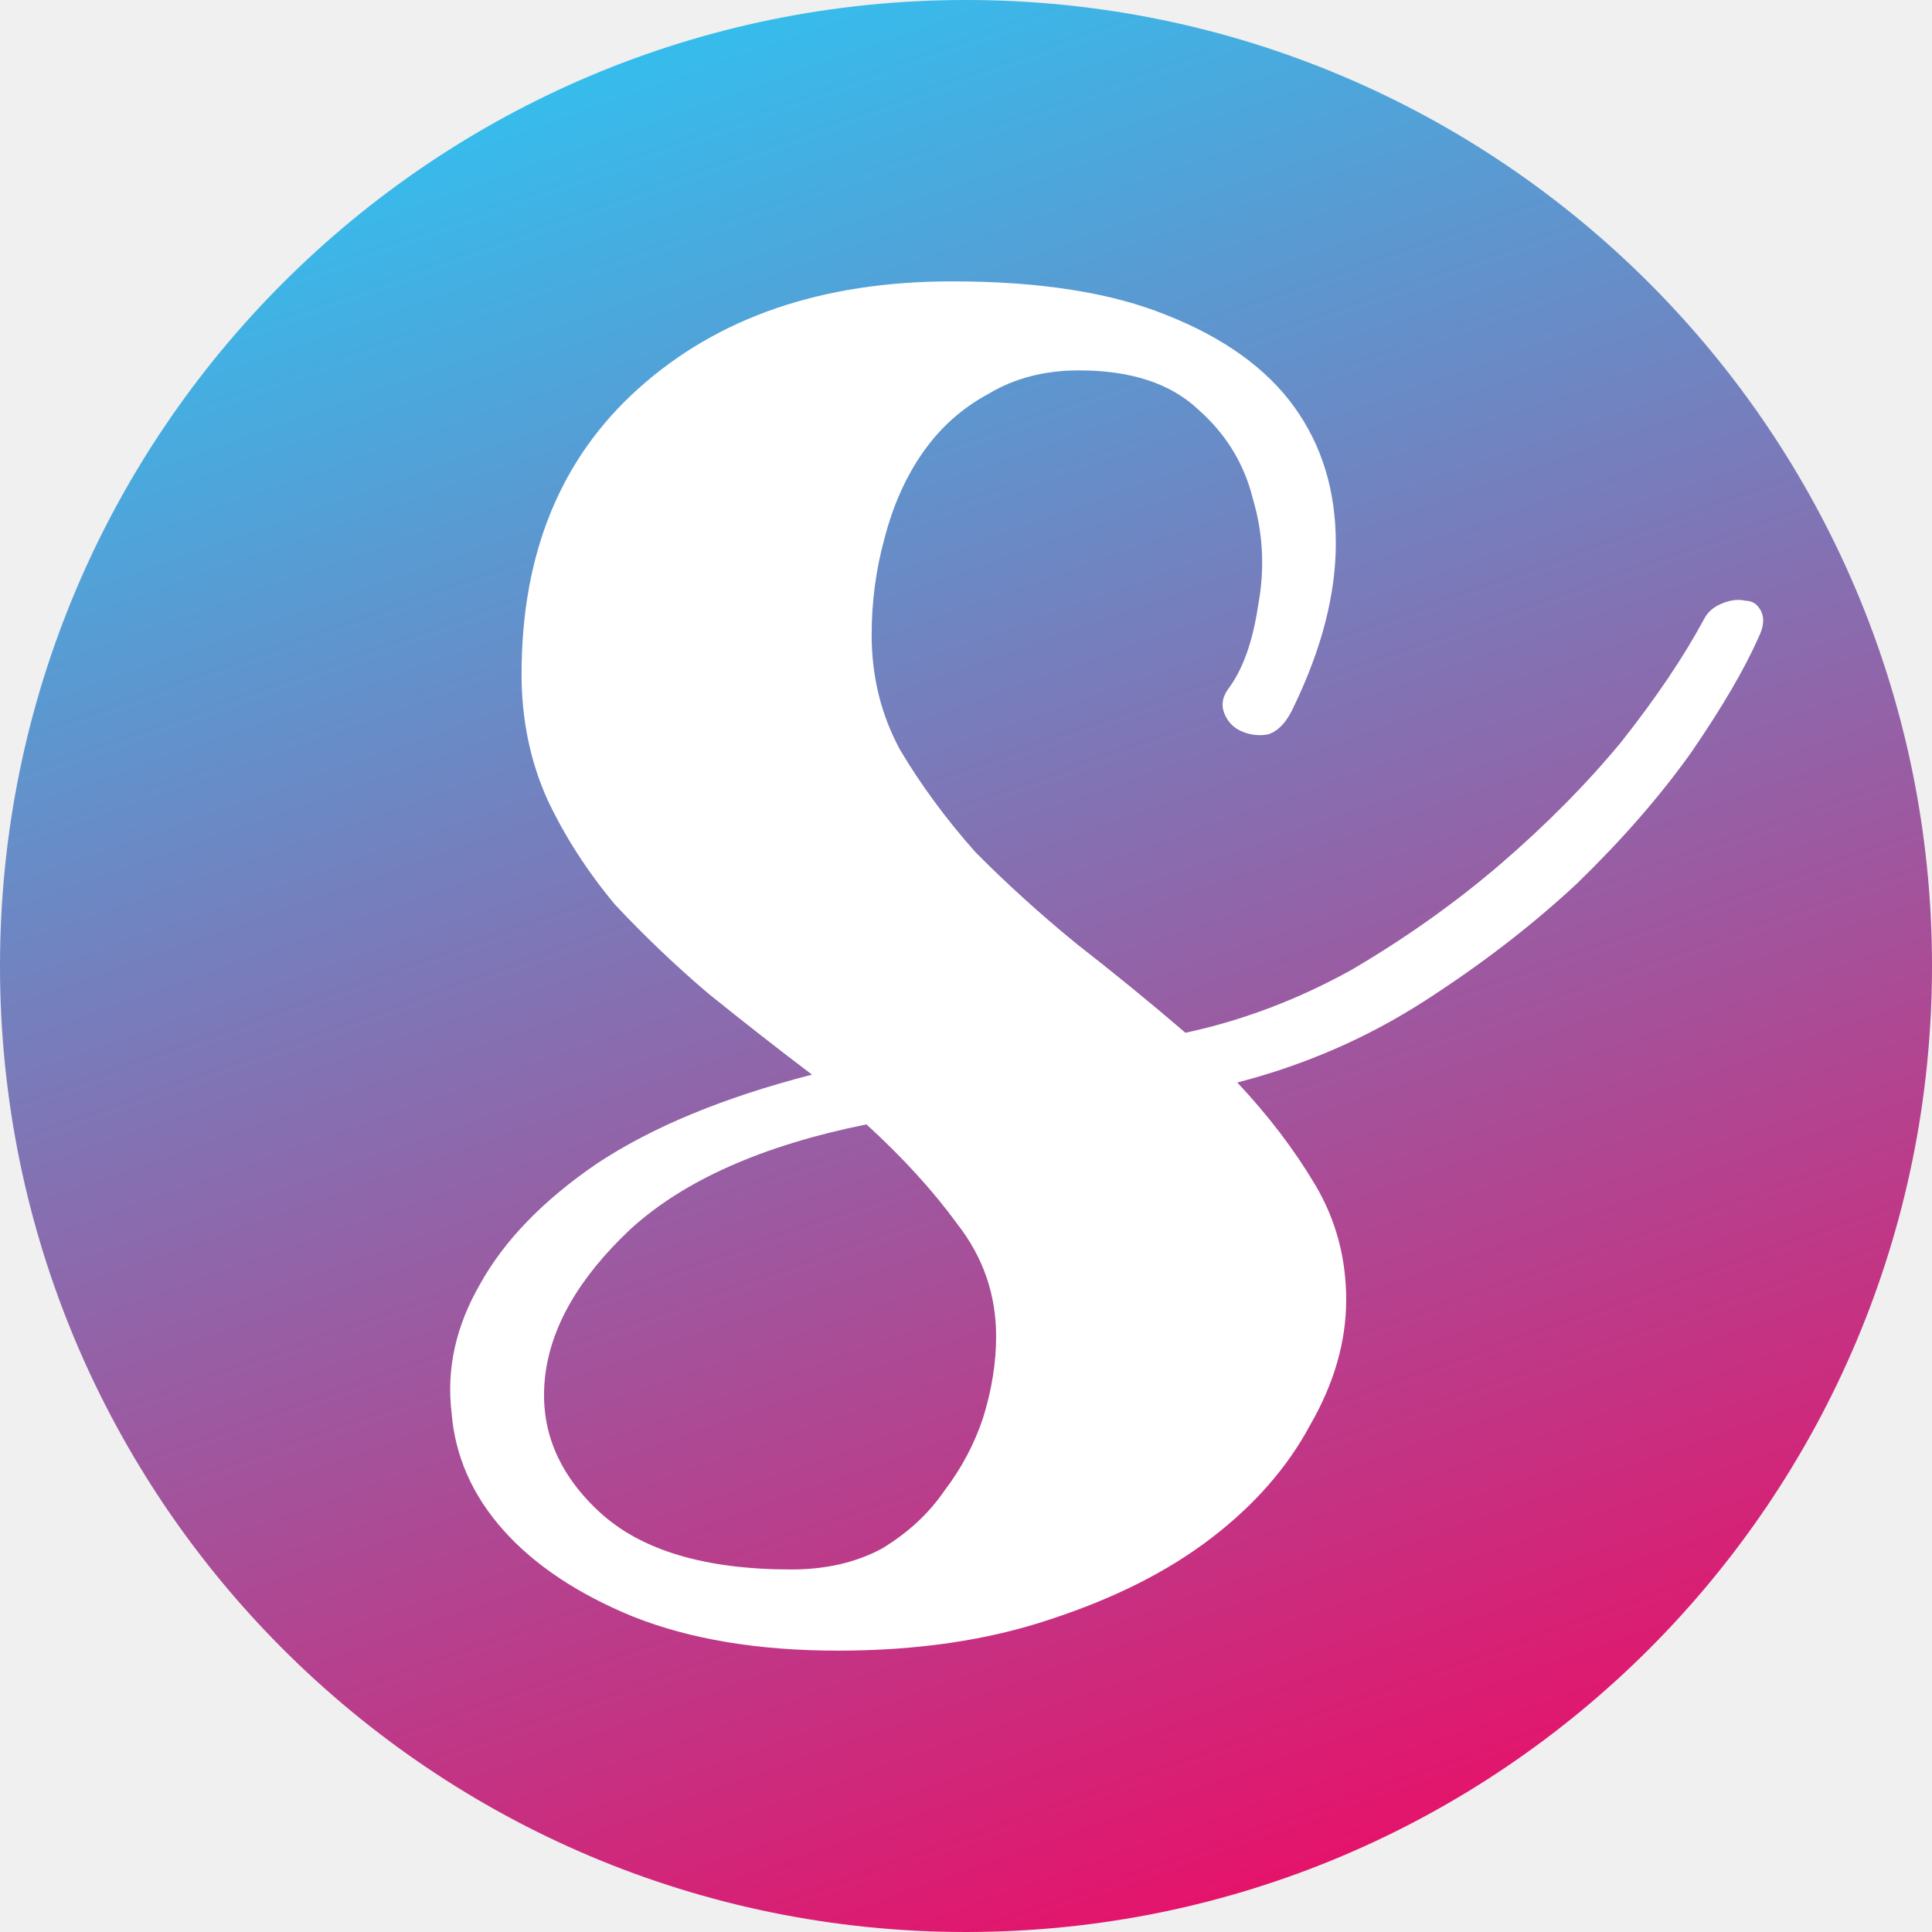
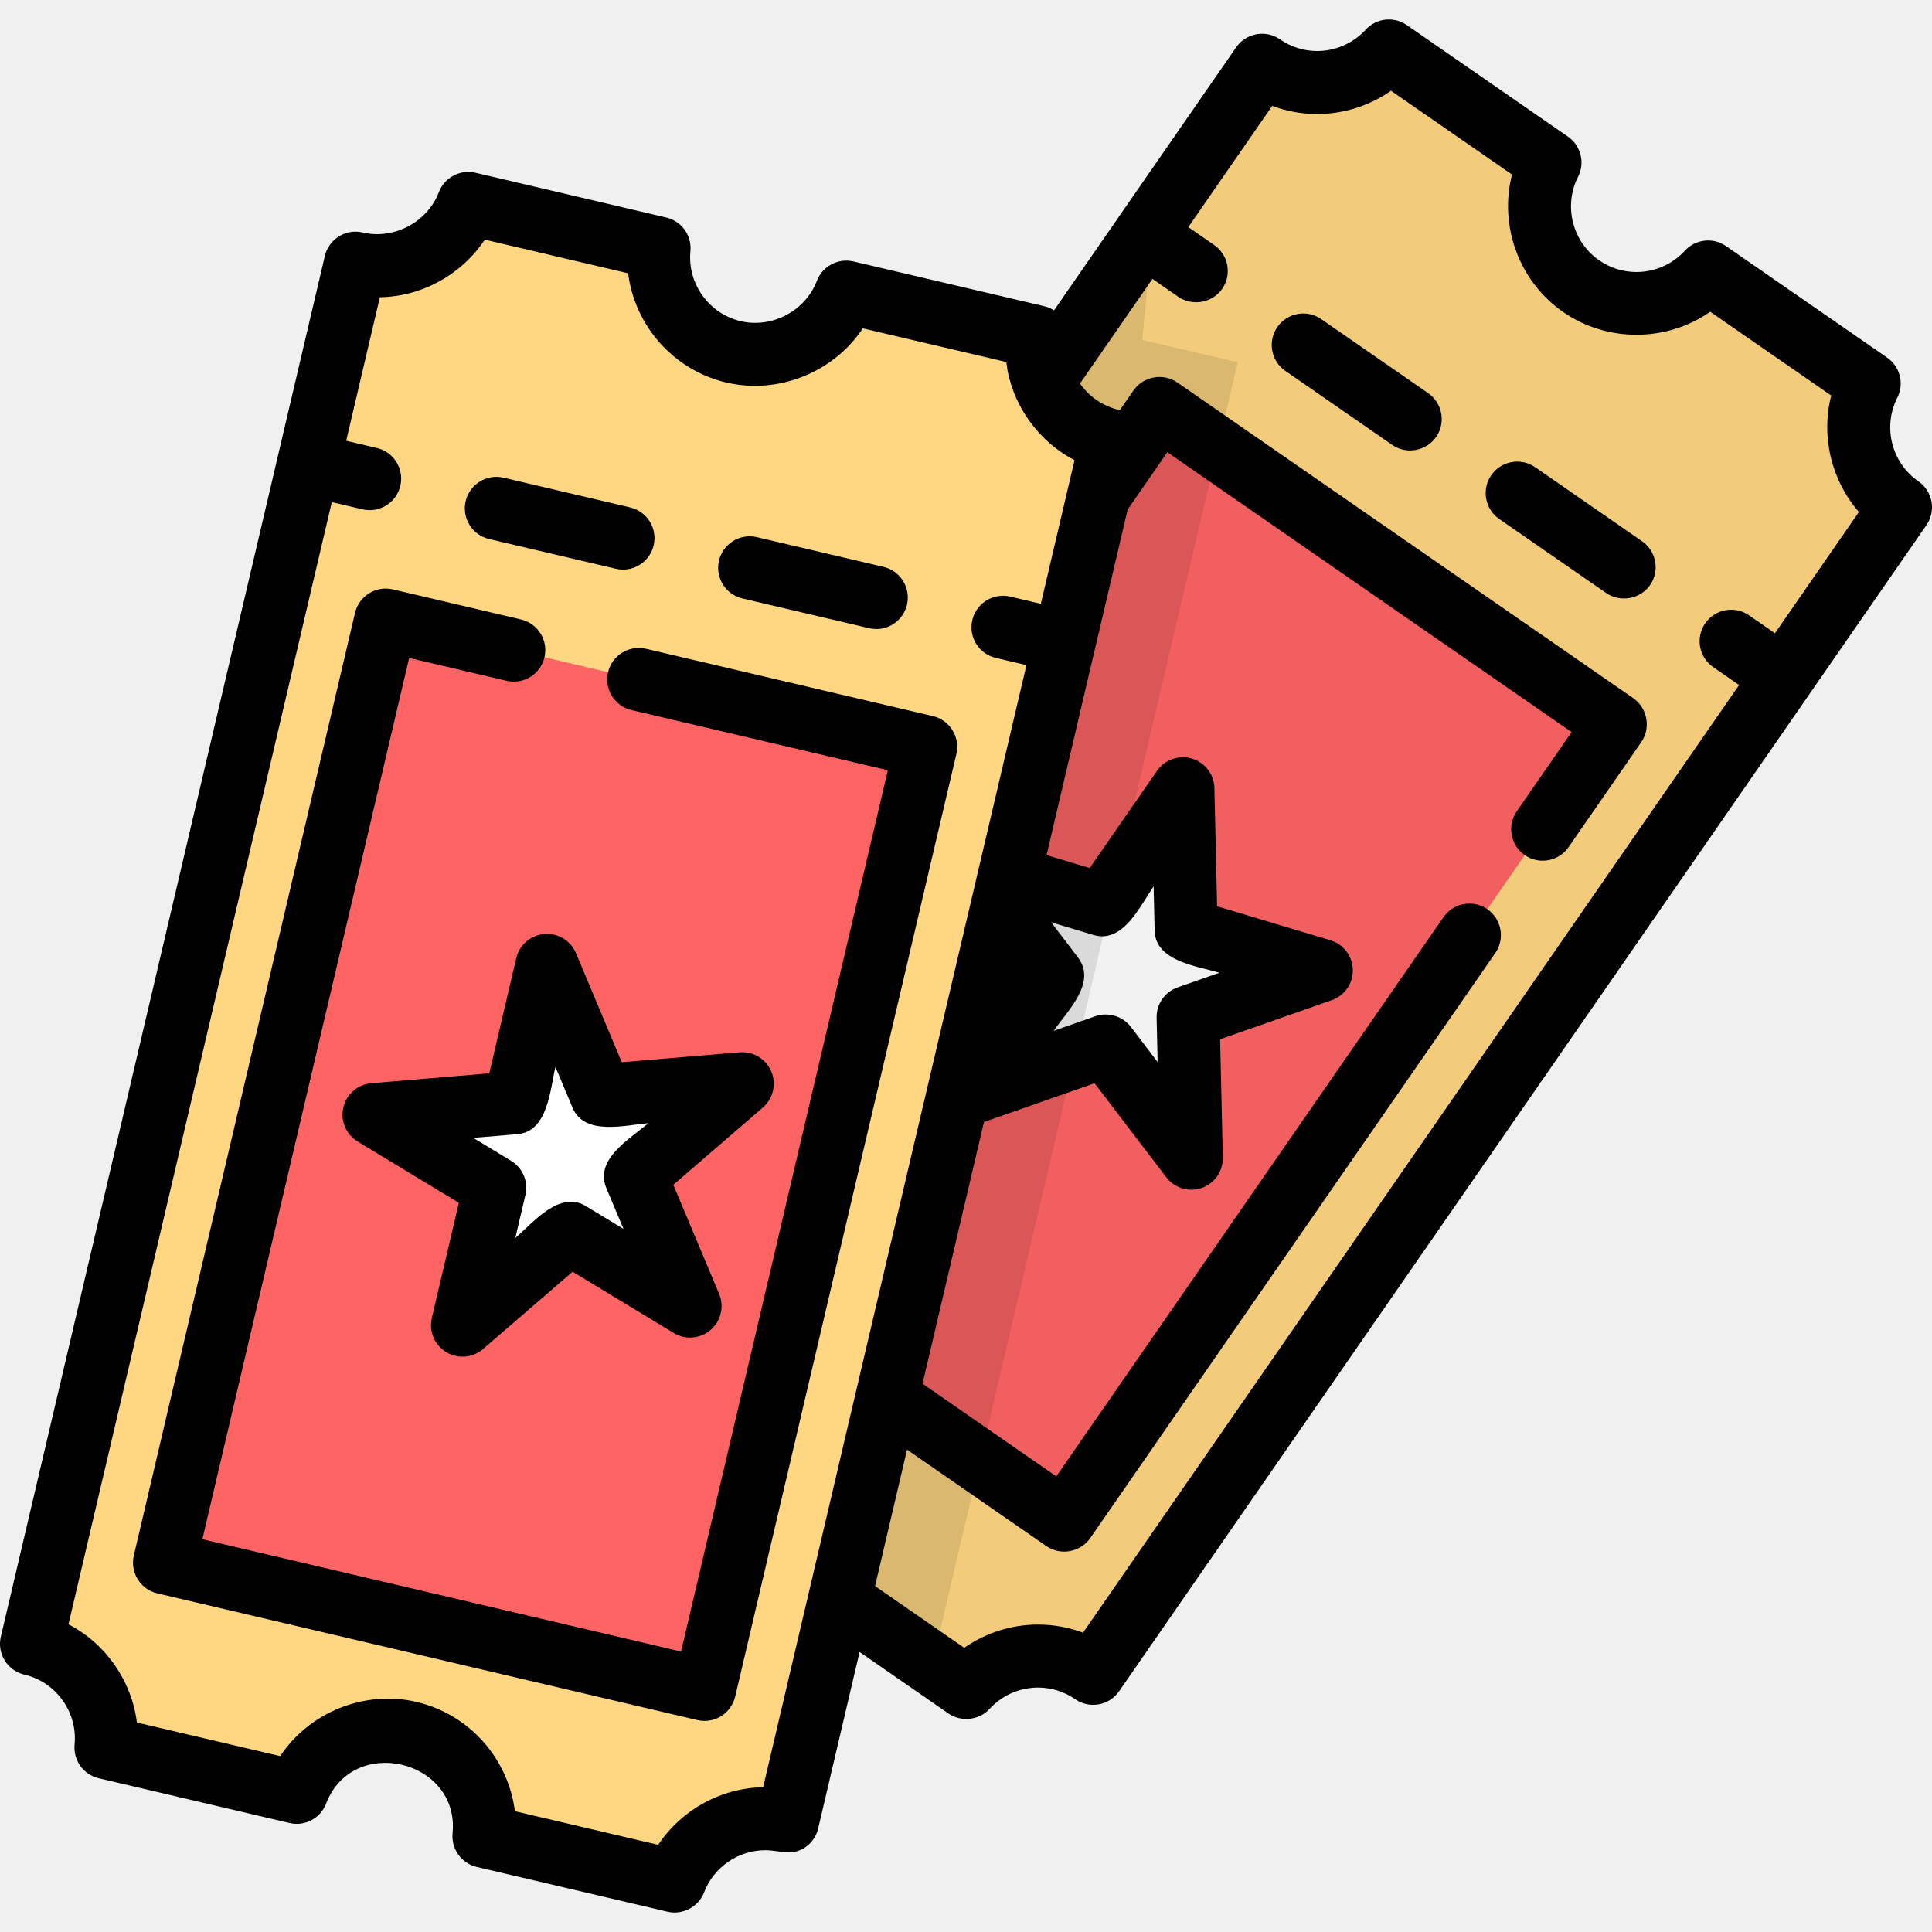
- <svg xmlns="http://www.w3.org/2000/svg" width="103" height="103" viewBox="0 0 103 103" fill="none">
-   <circle cx="51.5" cy="51.5" r="51.5" fill="url(#paint0_linear_4_64)" />
-   <path d="M44.672 88C40.433 88 36.792 87.395 33.751 86.186C30.801 84.976 28.497 83.44 26.838 81.579C25.179 79.718 24.258 77.625 24.073 75.298C23.797 72.972 24.304 70.692 25.594 68.459C26.884 66.133 28.958 63.992 31.815 62.038C34.764 60.084 38.589 58.502 43.29 57.292C41.447 55.897 39.603 54.454 37.76 52.966C36.009 51.477 34.35 49.895 32.783 48.22C31.308 46.452 30.11 44.591 29.188 42.637C28.267 40.59 27.806 38.356 27.806 35.937C27.806 29.516 29.88 24.445 34.027 20.723C38.267 16.908 43.843 15 50.755 15C55.456 15 59.281 15.605 62.23 16.814C65.272 18.024 67.53 19.653 69.004 21.7C70.479 23.747 71.216 26.166 71.216 28.958C71.216 31.657 70.479 34.541 69.004 37.612C68.636 38.449 68.175 38.961 67.622 39.147C67.161 39.24 66.7 39.194 66.239 39.008C65.779 38.822 65.456 38.496 65.272 38.031C65.087 37.565 65.18 37.1 65.548 36.635C66.285 35.611 66.792 34.169 67.069 32.308C67.438 30.354 67.345 28.446 66.792 26.585C66.332 24.724 65.364 23.142 63.889 21.839C62.414 20.444 60.295 19.746 57.53 19.746C55.686 19.746 54.073 20.164 52.691 21.002C51.308 21.746 50.156 22.77 49.235 24.073C48.313 25.375 47.622 26.911 47.161 28.679C46.7 30.354 46.47 32.075 46.47 33.843C46.47 36.077 46.977 38.124 47.99 39.985C49.096 41.846 50.433 43.66 52 45.428C53.659 47.103 55.456 48.732 57.391 50.314C59.419 51.895 61.355 53.477 63.198 55.059C66.239 54.408 69.189 53.291 72.046 51.709C74.903 50.034 77.53 48.173 79.926 46.126C82.415 43.986 84.581 41.799 86.424 39.566C88.267 37.24 89.742 35.053 90.848 33.006C91.032 32.633 91.355 32.354 91.816 32.168C92.276 31.982 92.691 31.936 93.06 32.029C93.429 32.029 93.705 32.215 93.889 32.587C94.074 32.959 94.028 33.425 93.751 33.983C93.014 35.658 91.816 37.705 90.157 40.124C88.498 42.451 86.47 44.777 84.074 47.103C81.677 49.337 78.958 51.43 75.917 53.384C72.875 55.338 69.557 56.781 65.963 57.711C67.622 59.479 69.004 61.294 70.11 63.155C71.216 65.016 71.769 67.063 71.769 69.296C71.769 71.53 71.124 73.763 69.834 75.996C68.636 78.229 66.885 80.23 64.58 81.998C62.276 83.766 59.419 85.208 56.009 86.325C52.691 87.442 48.912 88 44.672 88ZM53.106 71.251C53.106 69.017 52.414 67.017 51.032 65.249C49.742 63.481 48.129 61.713 46.193 59.944C40.663 61.061 36.47 62.922 33.612 65.528C30.847 68.133 29.327 70.785 29.05 73.484C28.774 76.182 29.741 78.555 31.953 80.602C34.165 82.65 37.576 83.673 42.184 83.673C44.027 83.673 45.64 83.301 47.023 82.556C48.405 81.719 49.511 80.695 50.341 79.486C51.262 78.276 51.954 76.973 52.414 75.577C52.875 74.089 53.106 72.646 53.106 71.251Z" fill="white" />
-   <defs>
-     <linearGradient id="paint0_linear_4_64" x1="35.894" y1="-1.0258e-06" x2="72.308" y2="103" gradientUnits="userSpaceOnUse">
-       <stop stop-color="#32C0EF" />
-       <stop offset="1" stop-color="#EB0D66" />
-     </linearGradient>
-   </defs>
+ <svg xmlns="http://www.w3.org/2000/svg" version="1.1" id="Layer_1" viewBox="0 0 512.001 512.001" xml:space="preserve">
+   <path style="fill:#F2CC7B;" d="M410.762,43.064l-42.694-29.558c-8.547,9.357-22.902,11.195-33.611,3.781L120.514,326.309  c10.709,7.414,14.041,21.497,8.291,32.79l42.694,29.558c8.547-9.357,22.902-11.195,33.611-3.781l0,0  c10.709,7.414,14.041,21.497,8.291,32.79l42.694,29.558c8.547-9.357,22.902-11.195,33.611-3.781l0,0l0,0l213.944-309.021l0,0l0,0  c-10.709-7.414-14.041-21.497-8.291-32.79l-42.694-29.558c-8.547,9.357-22.902,11.195-33.611,3.781l0,0  C408.345,68.442,405.012,54.357,410.762,43.064z" />
+   <rect x="166.356" y="182.044" transform="matrix(-0.5692 0.8222 -0.8222 -0.5692 672.4755 158.7374)" style="fill:#F25F60;" width="256.592" height="147.001" />
+   <polygon style="fill:#F2F2F2;" points="256.36,229.037 292.191,239.784 313.484,209.028 314.335,246.427 350.166,257.173   314.862,269.539 315.712,306.936 293.043,277.182 257.738,289.548 279.031,258.793 " />
+   <path style="opacity:0.1;enable-background:new    ;" d="M247.058,440.97l80.947-344.954l-25.297-5.936l2.149-22.34l-4.584-1.075  l-179.76,259.645c10.709,7.414,14.041,21.497,8.291,32.79l42.695,29.558c8.546-9.357,22.902-11.195,33.611-3.781l0,0  c10.709,7.414,14.041,21.497,8.291,32.79L247.058,440.97z" />
+   <path style="fill:#FFD782;" d="M174.658,65.768l-50.555-11.863c-4.525,11.837-17.209,18.807-29.889,15.831L8.349,435.652  c12.68,2.975,20.941,14.859,19.728,27.475l50.555,11.863c4.525-11.837,17.209-18.807,29.889-15.831l0,0  c12.68,2.975,20.941,14.859,19.728,27.475l50.555,11.863c4.525-11.837,17.209-18.807,29.889-15.831l0,0l0,0l85.864-365.914l0,0l0,0  c-12.68-2.975-20.941-14.859-19.728-27.475l-50.555-11.863c-4.525,11.837-17.209,18.807-29.889,15.831l0,0  C181.704,90.268,173.444,78.384,174.658,65.768z" />
+   <rect x="16.174" y="232.524" transform="matrix(-0.2285 0.9735 -0.9735 -0.2285 475.4203 235.2971)" style="fill:#FF6465;" width="256.606" height="147.009" />
+   <polygon style="fill:#FFFFFF;" points="99.118,295.376 136.394,292.25 144.94,255.832 159.432,290.317 196.709,287.192   168.389,311.631 182.882,346.117 150.887,326.735 122.567,351.176 131.113,314.758 " />
+   <path d="M340.62,98.289l28.348,19.626c3.754,2.599,9.018,1.638,11.615-2.111c2.625-3.791,1.68-8.991-2.11-11.616l-28.348-19.626  c-3.791-2.623-8.991-1.678-11.616,2.111C335.884,90.465,336.83,95.665,340.62,98.289z" />
+   <path d="M397.317,137.541c0,0,28.292,19.586,28.348,19.625c3.611,2.5,8.978,1.699,11.616-2.111c2.625-3.79,1.68-8.991-2.11-11.616  l-28.348-19.625c-3.791-2.625-8.99-1.678-11.616,2.111C392.581,129.716,393.526,134.917,397.317,137.541z" />
+   <path d="M129.622,142.85l33.566,7.877c0.642,0.15,1.282,0.223,1.916,0.223c3.787,0,7.216-2.597,8.12-6.443  c1.053-4.489-1.732-8.981-6.22-10.034l-33.566-7.877c-4.487-1.052-8.98,1.731-10.035,6.22  C122.35,137.304,125.135,141.796,129.622,142.85z" />
+   <path d="M196.756,158.603l33.566,7.877c0.642,0.15,1.282,0.223,1.916,0.223c3.787,0,7.216-2.596,8.12-6.442  c1.053-4.489-1.732-8.981-6.22-10.034l-33.566-7.877c-4.488-1.052-8.98,1.731-10.035,6.22  C189.483,153.058,192.268,157.551,196.756,158.603z" />
+   <path d="M41.685,422.258l143.111,33.582c0.63,0.148,1.271,0.22,1.908,0.22c1.542,0,3.066-0.427,4.398-1.252  c1.882-1.166,3.223-3.033,3.73-5.188l58.619-249.808c1.053-4.489-1.732-8.981-6.22-10.034l-76.055-17.847  c-4.487-1.052-8.98,1.731-10.035,6.22c-1.053,4.489,1.732,8.981,6.22,10.034l67.928,15.94l-54.804,233.553L53.627,407.911  l54.803-233.553l25.824,6.059c4.489,1.053,8.98-1.732,10.034-6.22c1.054-4.488-1.732-8.981-6.221-10.034l-33.95-7.966  c-4.478-1.052-8.979,1.731-10.034,6.22L35.465,412.224C34.412,416.713,37.197,421.206,41.685,422.258z" />
+   <path d="M204.405,283.961c-1.401-3.335-4.786-5.386-8.394-5.084l-31.233,2.619l-12.142-28.894c-1.4-3.335-4.794-5.387-8.394-5.084  c-3.603,0.302-6.604,2.891-7.43,6.412l-7.16,30.513l-31.233,2.62c-3.603,0.302-6.604,2.891-7.43,6.411  c-0.826,3.521,0.709,7.174,3.802,9.047l26.807,16.238l-7.16,30.514c-0.826,3.521,0.709,7.174,3.802,9.047  c1.337,0.81,2.834,1.208,4.323,1.208c1.958,0,3.902-0.687,5.456-2.028l23.727-20.477l26.808,16.239  c3.091,1.873,7.04,1.543,9.779-0.82c2.738-2.363,3.642-6.22,2.242-9.553l-12.142-28.895l23.728-20.477  C204.903,291.152,205.806,287.296,204.405,283.961z M160.694,314.869l4.539,10.801c0,0-10.02-6.069-10.022-6.071  c-6.933-4.2-13.896,4.373-18.647,8.474l2.676-11.404c0.826-3.521-0.709-7.174-3.802-9.047l-10.02-6.071  c0,0,11.658-0.977,11.674-0.978c8.105-0.68,8.676-11.727,10.105-17.817c0,0,4.528,10.775,4.538,10.799  c3.159,7.516,13.816,4.63,20.068,4.106C166.988,301.819,157.455,307.161,160.694,314.869z" />
+   <path d="M6.442,443.782c8.424,1.977,14.152,9.951,13.325,18.548c-0.4,4.158,2.336,7.972,6.402,8.927l50.555,11.863  c4.074,0.955,8.213-1.244,9.705-5.146c7.029-18.385,35.387-11.661,33.51,7.863c-0.4,4.158,2.336,7.972,6.403,8.927l50.555,11.863  c4.017,0.939,8.23-1.289,9.705-5.148c2.549-6.668,9.057-11.149,16.195-11.149c3.682,0,6.845,1.572,10.295-0.565  c1.881-1.167,3.223-3.033,3.73-5.189l10.978-46.782c0,0,23.539,16.296,23.547,16.302c3.319,2.298,8.107,1.841,10.917-1.233  c3.271-3.583,7.951-5.637,12.835-5.637c3.531,0,6.94,1.069,9.861,3.09c3.791,2.623,8.99,1.677,11.615-2.113L510.515,139.18  c2.625-3.79,1.68-8.991-2.11-11.616c-7.115-4.925-9.523-14.443-5.604-22.14c1.896-3.722,0.747-8.273-2.687-10.651l-42.697-29.559  c-3.436-2.377-8.097-1.851-10.917,1.233c-3.271,3.583-7.951,5.638-12.836,5.638c-3.531,0-6.939-1.067-9.858-3.09  c-7.115-4.925-9.523-14.443-5.604-22.14c1.896-3.722,0.747-8.273-2.687-10.651L372.821,6.645c-3.436-2.377-8.099-1.851-10.916,1.233  c-3.272,3.583-7.953,5.636-12.837,5.638c-3.531,0-6.939-1.067-9.859-3.09c-3.788-2.623-8.99-1.678-11.615,2.111l-48.265,69.714  c-0.778-0.499-1.647-0.88-2.591-1.102l-50.557-11.862c-4.066-0.955-8.213,1.246-9.705,5.147  c-3.051,7.981-11.885,12.632-20.184,10.684c-8.422-1.977-14.151-9.95-13.324-18.548c0.4-4.158-2.336-7.972-6.403-8.927  l-50.556-11.863c-4.065-0.955-8.212,1.246-9.705,5.147c-3.05,7.972-11.892,12.631-20.184,10.685  c-4.483-1.053-8.979,1.732-10.034,6.22c0,0-12.5,53.268-12.511,53.316L0.223,433.747C-0.83,438.236,1.954,442.729,6.442,443.782z   M337.155,28.059c3.784,1.42,7.807,2.154,11.914,2.154c7.047,0,13.881-2.192,19.561-6.161l32.065,22.2  c-3.446,13.518,1.741,28.256,13.607,36.471c11.601,8.033,27.364,7.974,38.927-0.102l32.065,22.2  c-2.76,10.83,0.021,22.446,7.338,30.86l-22.25,32.138l-6.864-4.753c-3.789-2.625-8.991-1.678-11.615,2.111  c-2.625,3.791-1.68,8.991,2.111,11.616l6.863,4.752L287.009,432.681c-3.784-1.42-7.806-2.154-11.913-2.154  c-7.047,0-13.882,2.192-19.562,6.16l-23.637-16.364l8.483-36.15l36.92,25.56c3.75,2.595,9.019,1.638,11.615-2.111l107.353-155.061  c2.625-3.791,1.68-8.991-2.11-11.616c-3.791-2.625-8.991-1.678-11.616,2.111L279.939,391.254l-35.461-24.551l16.277-69.365  l29.321-10.271l18.995,24.93c1.611,2.114,4.087,3.289,6.642,3.289c0.922,0,1.854-0.152,2.759-0.47  c3.413-1.195,5.669-4.452,5.586-8.068l-0.715-31.333l29.58-10.361c3.413-1.195,5.669-4.452,5.586-8.069  c-0.082-3.615-2.483-6.767-5.948-7.806l-30.021-9.005l-0.715-31.335c-0.082-3.616-2.483-6.767-5.948-7.806  c-3.465-1.038-7.203,0.272-9.262,3.245l-17.838,25.768l-11.43-3.428l21.491-91.583l10.519-15.194l107.133,74.171l-14.526,20.984  c-2.625,3.791-1.68,8.991,2.11,11.616c3.791,2.625,8.99,1.678,11.616-2.111c0,0,19.213-27.752,19.278-27.845  c2.582-3.73,1.603-9.044-2.11-11.616c0,0-120.644-83.524-120.861-83.675c-3.752-2.598-9.023-1.635-11.616,2.111l-3.623,5.234  c-0.1-0.027-0.196-0.062-0.297-0.086c-4.116-0.969-7.77-3.448-10.204-6.902c-0.018-0.024-0.033-0.052-0.051-0.078l19.201-27.734  c0,0,6.862,4.75,6.862,4.752c3.646,2.524,8.99,1.68,11.616-2.111c2.625-3.79,1.68-8.991-2.11-11.616l-6.863-4.752L337.155,28.059z   M306.783,281.445c0,0-7.098-9.314-7.101-9.32c-2.164-2.839-6.034-4-9.4-2.819l-11.056,3.872  c3.639-5.257,11.529-12.768,6.445-19.443l-7.1-9.32c0,0,11.211,3.363,11.223,3.366c7.824,2.346,12.336-7.687,15.929-12.876  c0,0,0.267,11.702,0.267,11.712c0.186,8.144,11.163,9.37,17.169,11.172l-11.057,3.872c-3.413,1.195-5.669,4.453-5.586,8.07  L306.783,281.445z M87.929,133.067l8.128,1.907c0.641,0.15,1.281,0.223,1.914,0.223c3.787,0,7.216-2.597,8.12-6.443  c1.053-4.489-1.732-8.981-6.221-10.034l-8.126-1.907l8.927-38.043c11.276-0.189,21.691-6.063,27.813-15.258l37.974,8.911  c1.744,13.841,11.971,25.654,26.02,28.952c13.721,3.219,28.372-2.63,36.177-14.355l37.974,8.91c0.108,0.027,0.349,2.19,0.397,2.429  c0.496,2.459,1.294,4.936,2.34,7.25c3.139,6.953,8.614,12.832,15.395,16.351l-8.929,38.052l-8.128-1.907  c-4.479-1.052-8.979,1.731-10.034,6.22c-1.053,4.489,1.732,8.981,6.221,10.034l8.126,1.907l-13.276,56.577  c0,0-1.45,6.18-1.451,6.184l-9.748,41.54c0,0-20.617,87.86-20.617,87.863c0,0-12.581,53.615-12.582,53.619l-12.106,51.591  c-11.276,0.189-21.692,6.063-27.813,15.258l-37.974-8.911c-1.744-13.841-11.972-25.654-26.021-28.95  c-13.723-3.22-28.369,2.629-36.177,14.356l-37.973-8.911c-1.398-11.089-8.241-20.877-18.133-26.026L87.929,133.067z" />
</svg>
